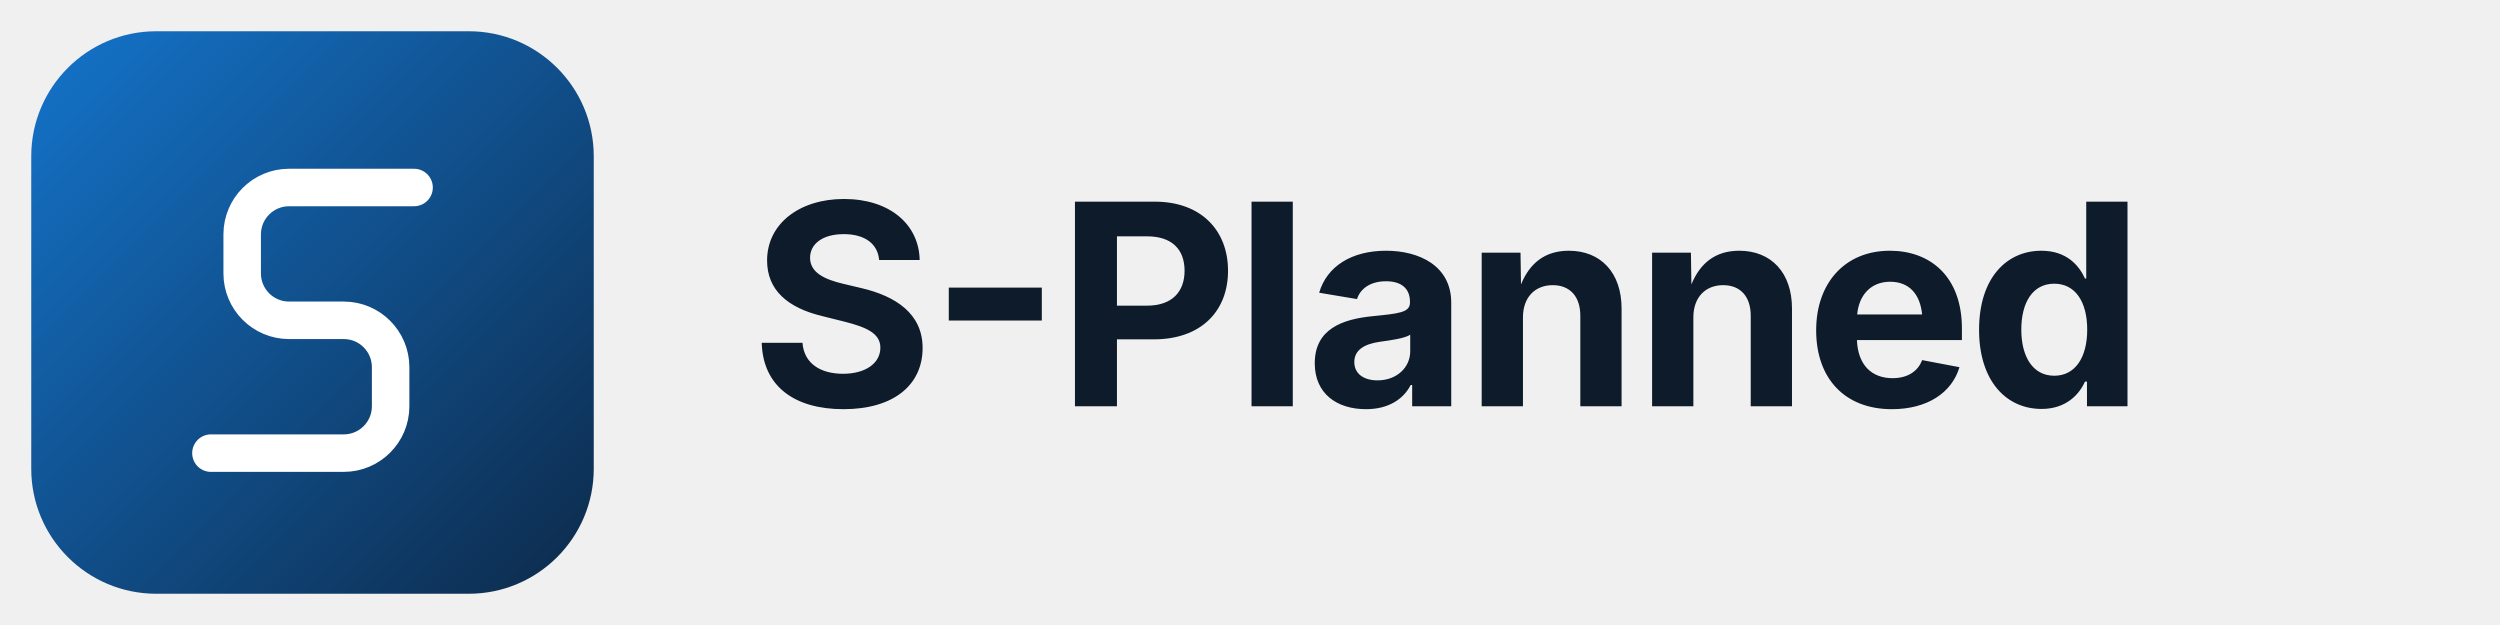
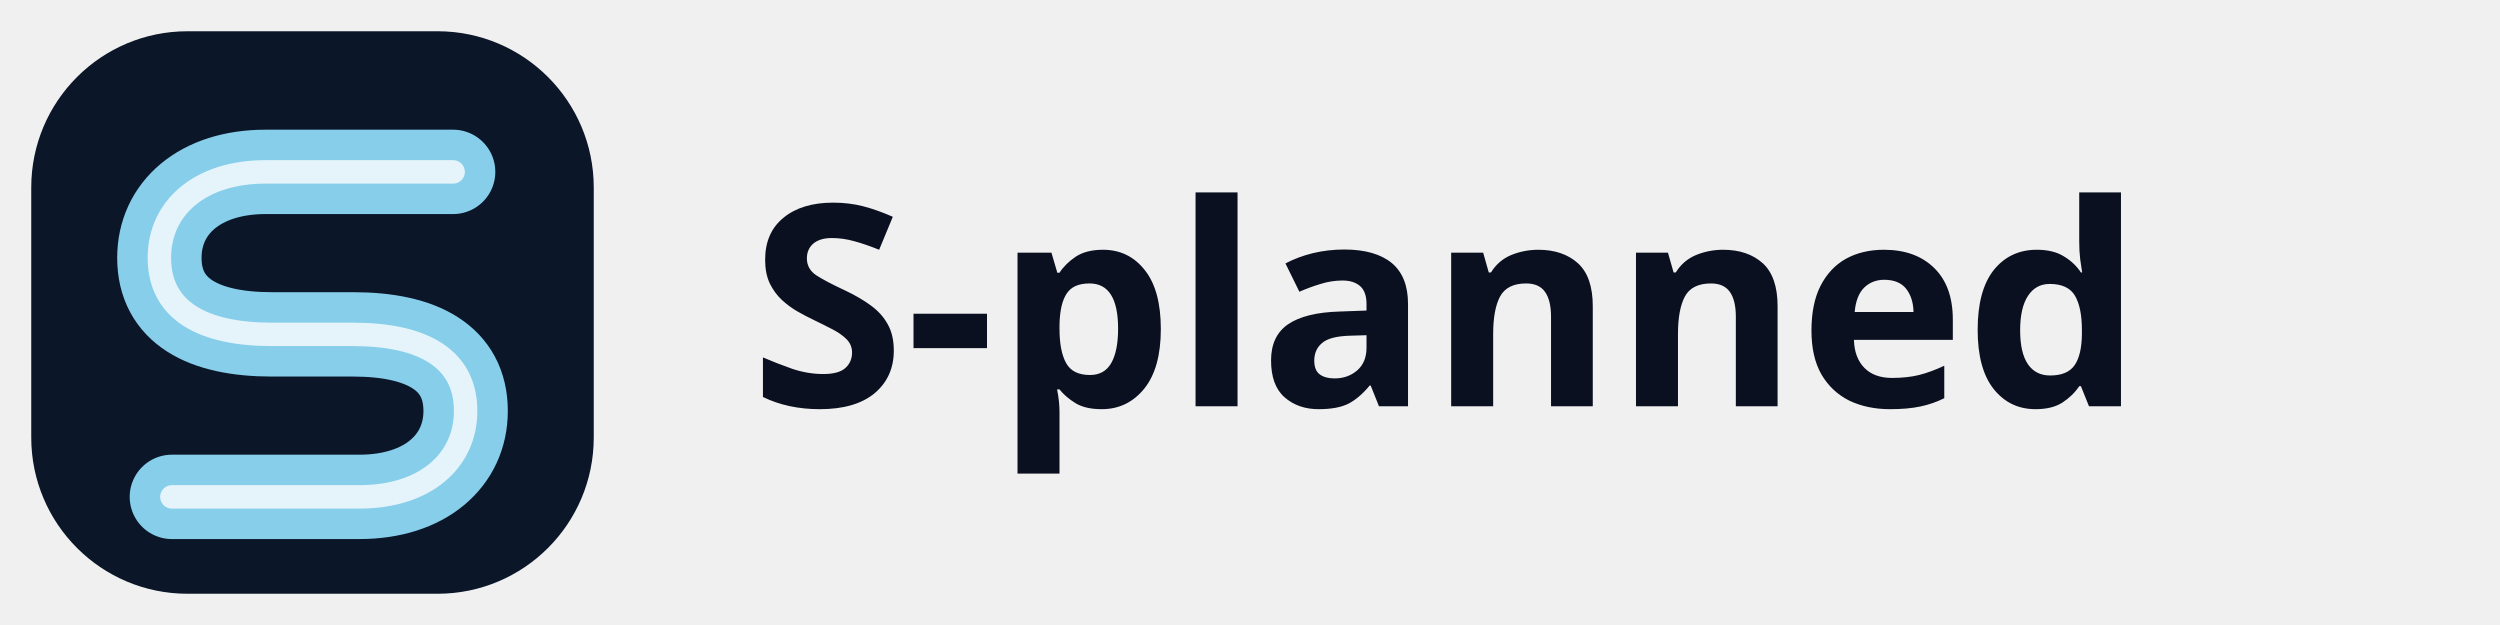
- <svg xmlns="http://www.w3.org/2000/svg" viewBox="0 0 160 40" fill="none">
-   <rect width="36" height="36" x="2" y="2" rx="8" fill="url(#lg)" />
+ <svg xmlns="http://www.w3.org/2000/svg" width="160" height="40" viewBox="0 0 160 40" role="img" aria-label="S-planned logo">
  <defs>
-     <linearGradient id="lg" x1="2" y1="2" x2="38" y2="38" gradientUnits="userSpaceOnUse">
-       <stop offset="0%" stop-color="#1474CB" />
-       <stop offset="100%" stop-color="#0D2A4A" />
+     <linearGradient id="tile" x1="2" y1="3" x2="38" y2="37">
+       <stop offset="0" stop-color="#0B1628" />
+       <stop offset="1" stop-color="#142C52" />
+     </linearGradient>
+     <linearGradient id="ribbon" x1="11" y1="9" x2="29" y2="31">
+       <stop offset="0" stop-color="#87CEEB" />
+       <stop offset="0.52" stop-color="#4682B4" />
+       <stop offset="1" stop-color="#191970" />
    </linearGradient>
  </defs>
-   <path d="M26.5 12H18.5a3 3 0 0 0-3 3v2.5a3 3 0 0 0 3 3h3.5a3 3 0 0 1 3 3V26a3 3 0 0 1-3 3H13.5" stroke="white" stroke-width="2.4" stroke-linecap="round" />
-   <text x="48" y="26" font-family="system-ui,-apple-system,sans-serif" font-size="18" font-weight="700" fill="#0D1B2A" letter-spacing="-0.3">S-Planned</text>
+   <rect x="2" y="2" width="36" height="36" rx="10" fill="url(#tile)" />
+   <path d="M29 11H17C12.8 11 10.2 13.3 10.2 16.5C10.2 19.9 13 21.4 17.4 21.4H22.6C27 21.4 29.8 22.9 29.8 26.3C29.8 29.5 27.2 31.8 23 31.8H11" fill="none" stroke="url(#ribbon)" stroke-width="5.4" stroke-linecap="round" stroke-linejoin="round" />
+   <path d="M29 11H17C12.8 11 10.2 13.3 10.2 16.5C10.2 19.9 13 21.4 17.4 21.4H22.6C27 21.4 29.8 22.9 29.8 26.3C29.8 29.5 27.2 31.8 23 31.8H11" fill="none" stroke="#FFFFFF" stroke-opacity="0.78" stroke-width="1.5" stroke-linecap="round" stroke-linejoin="round" />
+   <text x="48" y="26" font-family="'Nunito','Segoe UI',system-ui,sans-serif" font-size="18" font-weight="800" fill="#0B1020">S-planned</text>
</svg>
